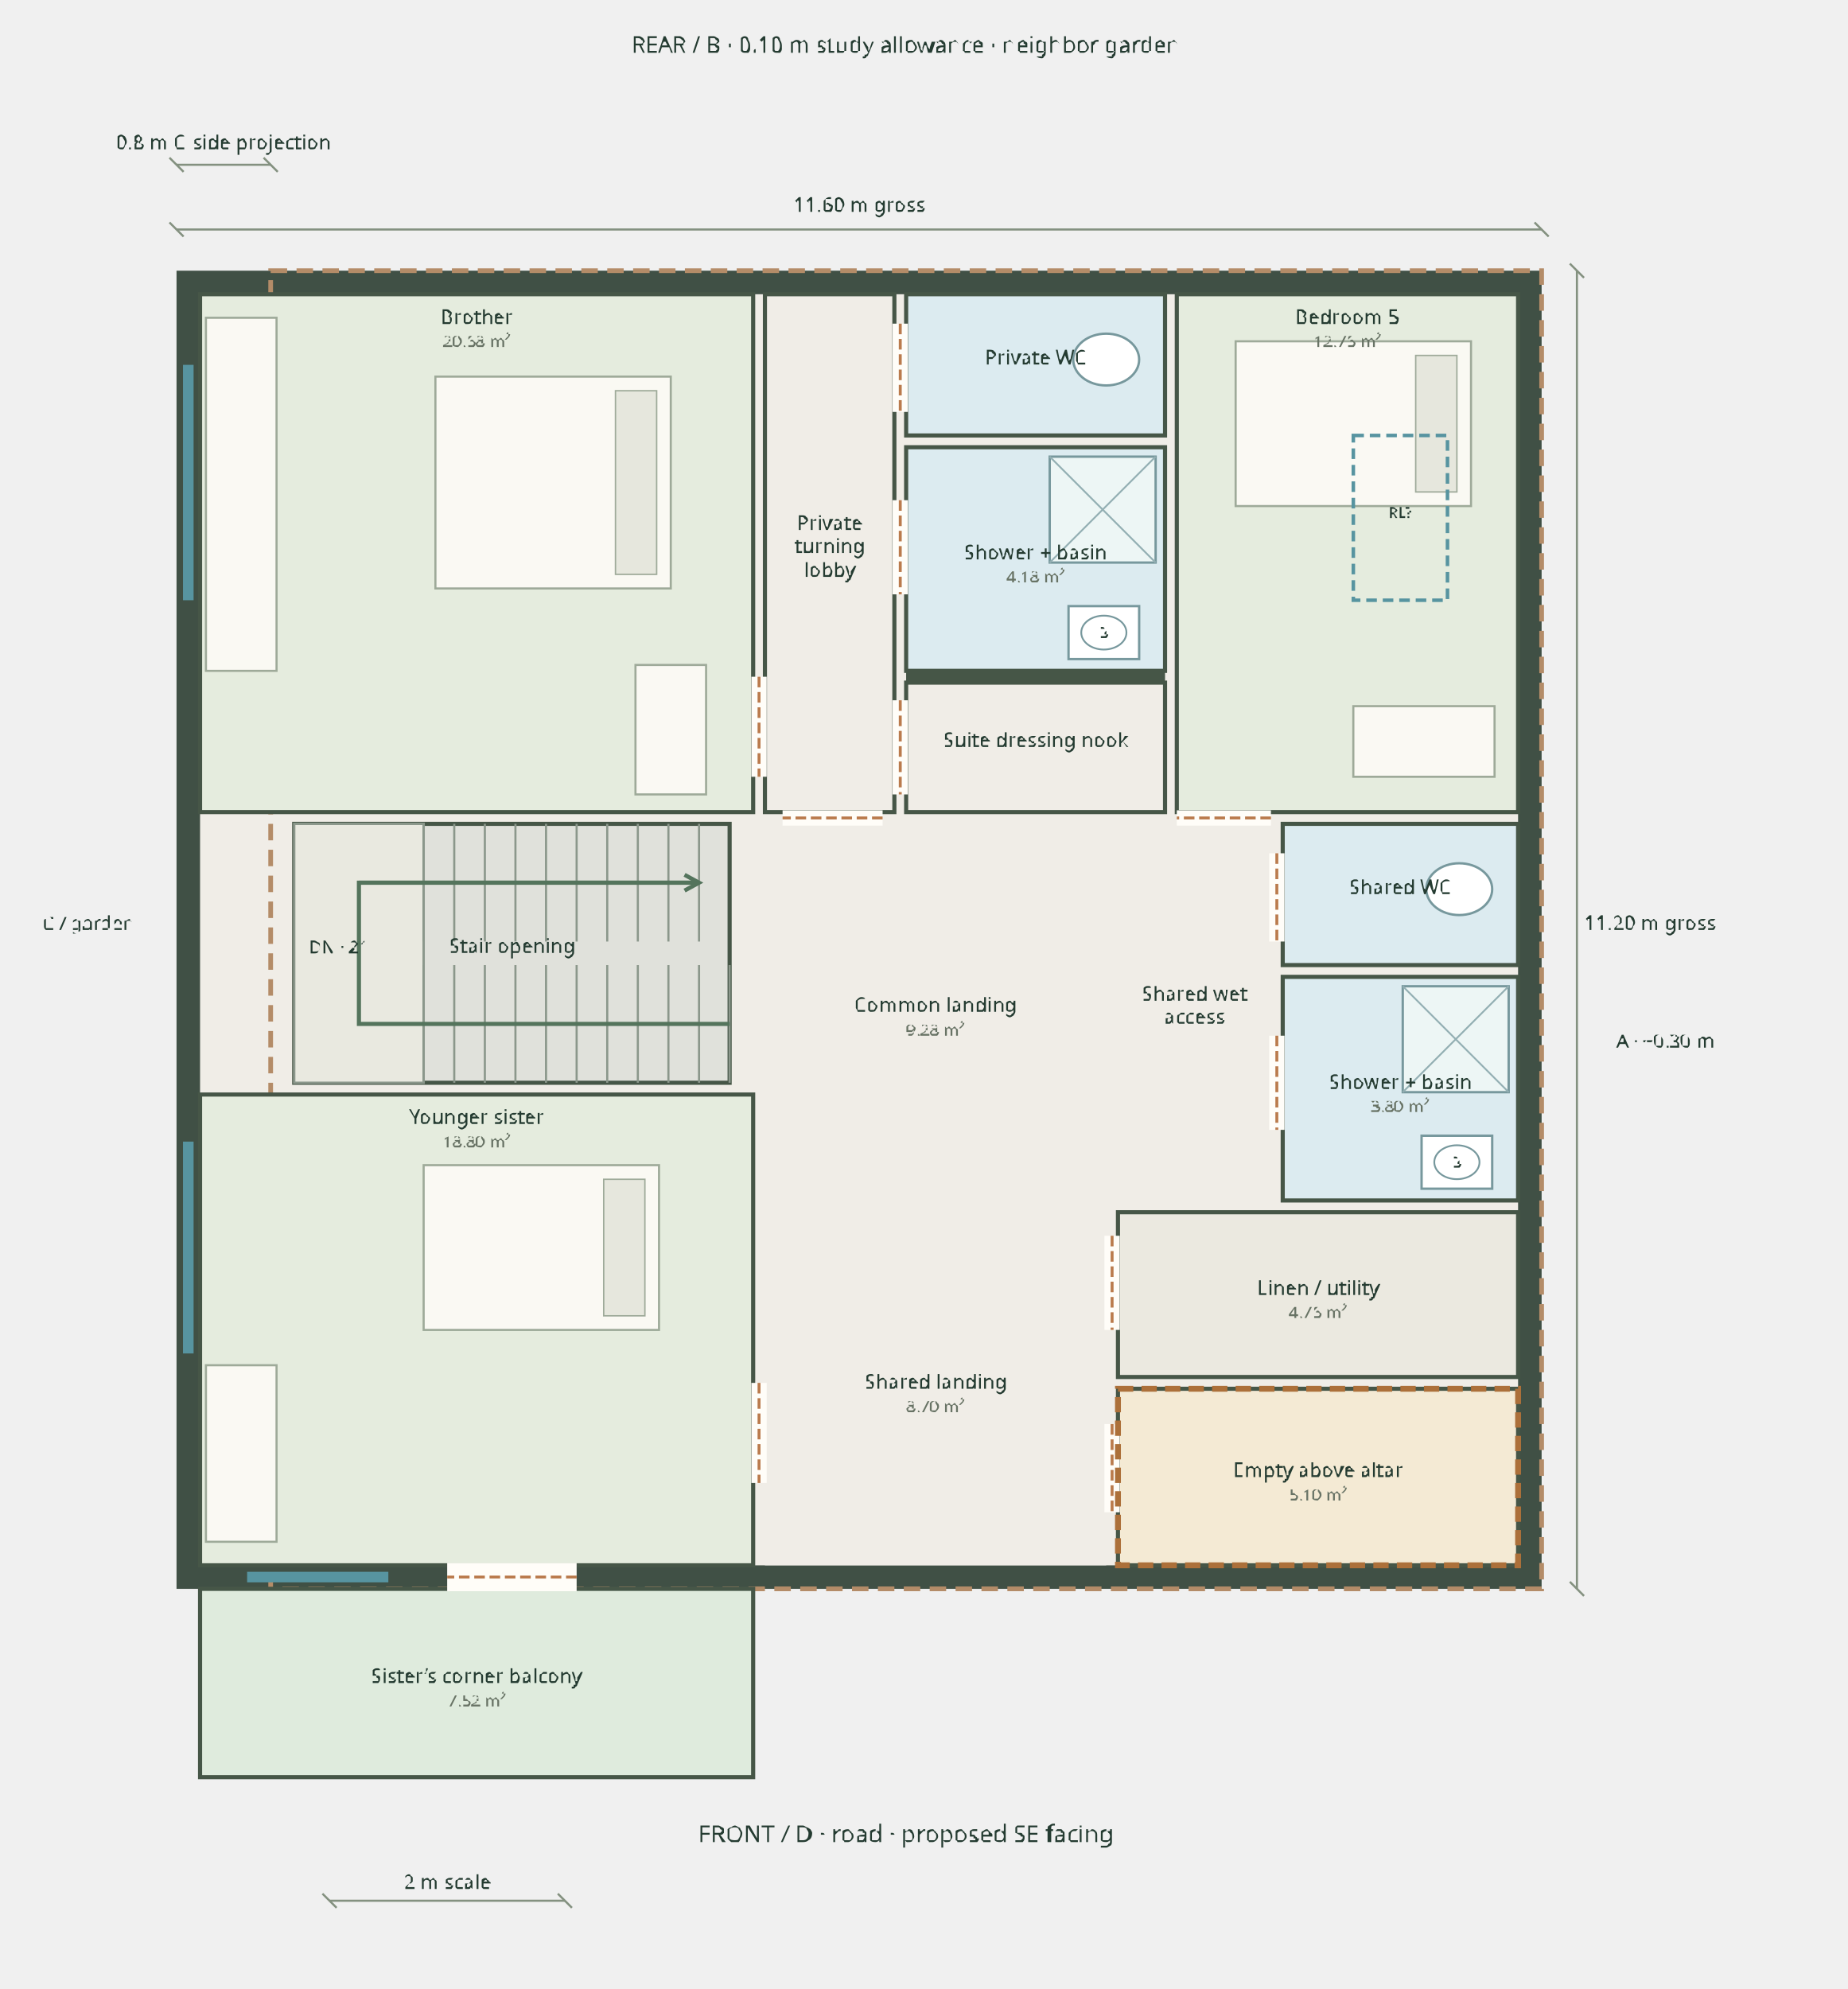
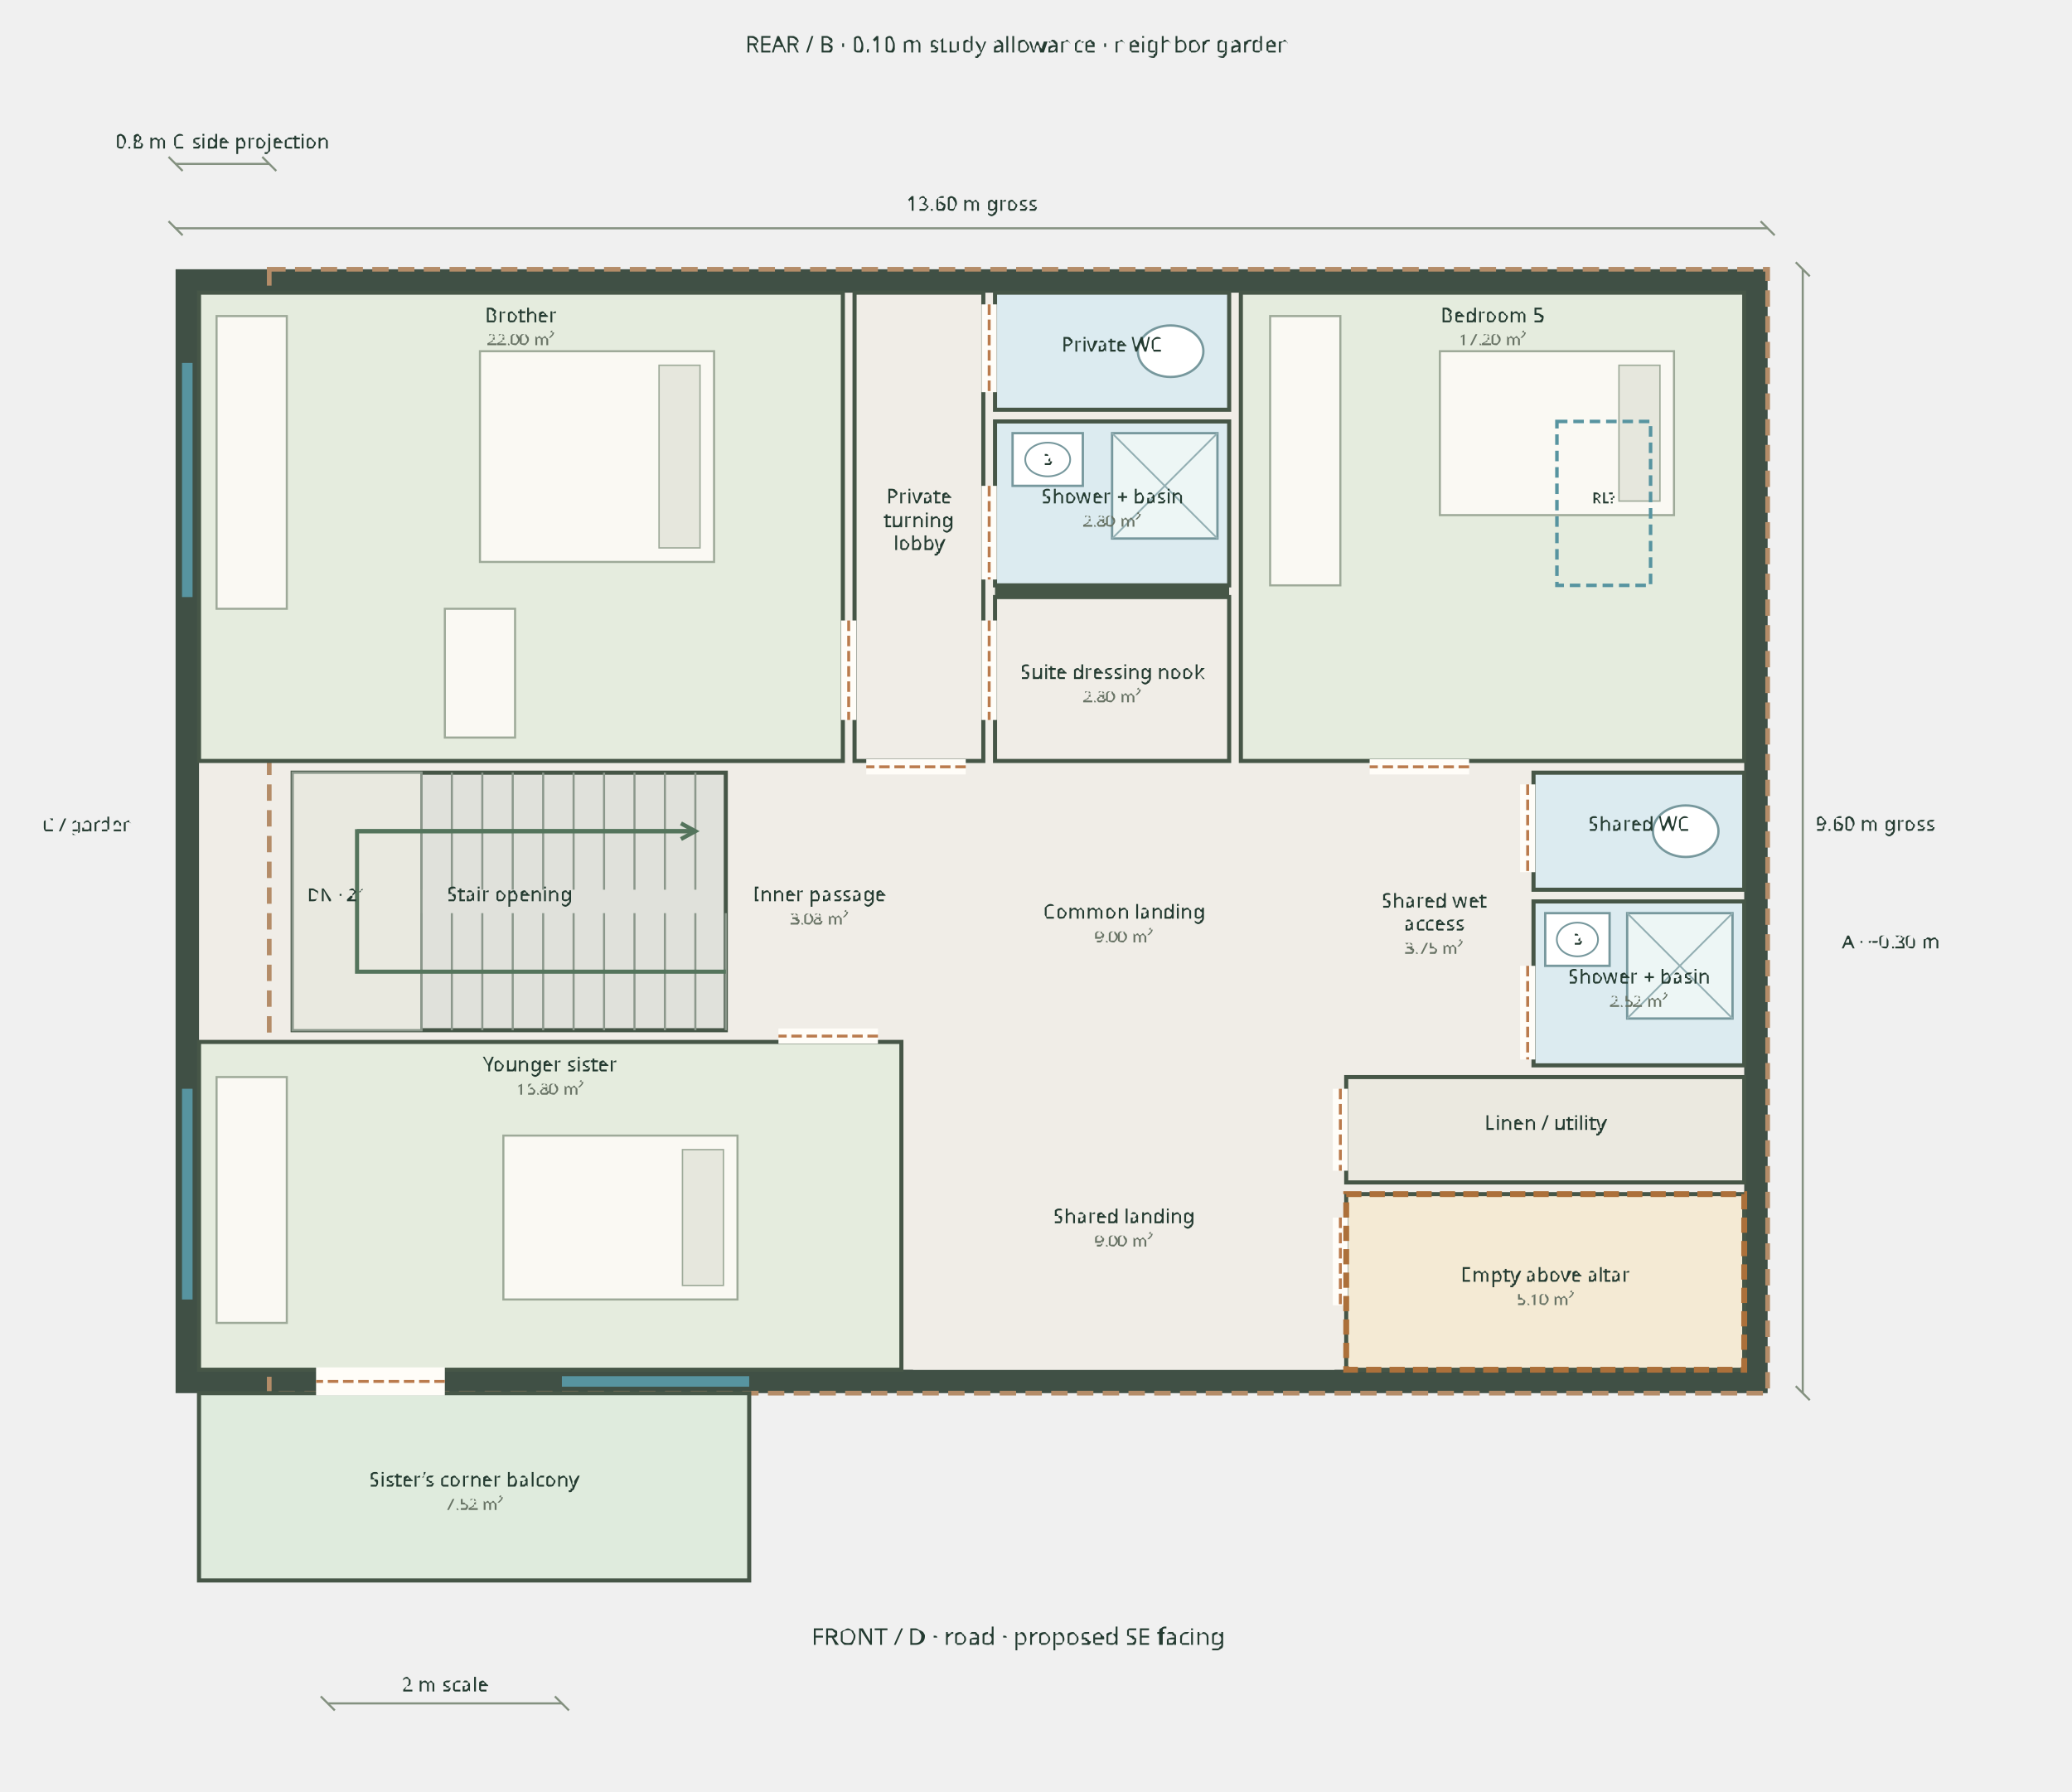
- <svg xmlns="http://www.w3.org/2000/svg" viewBox="-2.3 -2.3 15.7 16.9" class="drawing" role="img" aria-label="F2 · rotated 90 degrees clockwise" data-revision="C03a" data-option="02" data-display-rotation="90">
-   <rect x="-0.8" y="0" width="11.6" height="11.2" fill="#405045" stroke="none" stroke-width="0.025" />
-   <rect x="-0.6" y="0.2" width="11.2" height="10.8" fill="#f0ede7" stroke="none" stroke-width="0.025" />
-   <rect x="0" y="0" width="10.8" height="11.2" fill="none" stroke="#b48c68" stroke-width="0.04" stroke-dasharray=".14 .08" />
-   <g class="room" tabindex="0" role="button" data-room-id="BR-04" aria-label="Younger sister 18.80 square metres">
-     <rect x="-0.6" y="7" width="4.7" height="4" fill="#e5ecde" stroke="#465647" stroke-width="0.035" />
-   </g>
-   <g class="room" tabindex="0" role="button" data-room-id="WC-04" aria-label="Shared WC 2.40 square metres">
-     <rect x="8.6" y="4.7" width="2" height="1.2" fill="#dcebf0" stroke="#465647" stroke-width="0.035" />
-   </g>
-   <g class="room" tabindex="0" role="button" data-room-id="SH-04" aria-label="Shower + basin 3.80 square metres">
-     <rect x="8.6" y="6" width="2" height="1.9" fill="#dcebf0" stroke="#465647" stroke-width="0.035" />
-   </g>
-   <g class="room" tabindex="0" role="button" data-room-id="HALL-02" aria-label="Shared wet access 4.16 square metres">
-     <rect x="7.2" y="4.7" width="1.3" height="3.2" fill="#f0ede7" stroke="none" stroke-width="0.035" />
-   </g>
-   <g class="room" tabindex="0" role="button" data-room-id="UTIL-02" aria-label="Linen / utility 4.76 square metres">
-     <rect x="7.2" y="8" width="3.4" height="1.4" fill="#ebe9e0" stroke="#465647" stroke-width="0.035" />
-   </g>
-   <g class="room" tabindex="0" role="button" data-room-id="EMPTY-ALT" aria-label="Empty above altar 5.10 square metres">
-     <rect x="7.2" y="9.5" width="3.4" height="1.5" fill="#f4ead4" stroke="#465647" stroke-width="0.035" />
-   </g>
-   <g class="room" tabindex="0" role="button" data-room-id="WC-03" aria-label="Private WC 2.64 square metres">
-     <rect x="5.4" y="0.2" width="2.2" height="1.2" fill="#dcebf0" stroke="#465647" stroke-width="0.035" />
-   </g>
-   <g class="room" tabindex="0" role="button" data-room-id="SH-03" aria-label="Shower + basin 4.18 square metres">
-     <rect x="5.4" y="1.5" width="2.2" height="1.9" fill="#dcebf0" stroke="#465647" stroke-width="0.035" />
-   </g>
-   <g class="room" tabindex="0" role="button" data-room-id="EN-ACCESS-03" aria-label="Suite dressing nook 2.42 square metres">
-     <rect x="5.4" y="3.5" width="2.2" height="1.1" fill="#f0ede7" stroke="#465647" stroke-width="0.035" />
-   </g>
-   <g class="room" tabindex="0" role="button" data-room-id="EN-03" aria-label="Private turning lobby 4.84 square metres">
-     <rect x="4.2" y="0.2" width="1.1" height="4.4" fill="#f0ede7" stroke="#465647" stroke-width="0.035" />
-   </g>
-   <g class="room" tabindex="0" role="button" data-room-id="HALL-03" aria-label="Common landing 9.28 square metres">
-     <rect x="4.2" y="4.7" width="2.9" height="3.2" fill="#f0ede7" stroke="none" stroke-width="0.035" />
-   </g>
-   <g class="room" tabindex="0" role="button" data-room-id="HALL-04" aria-label="Shared landing 8.70 square metres">
-     <rect x="4.2" y="8" width="2.9" height="3" fill="#f0ede7" stroke="none" stroke-width="0.035" />
-   </g>
-   <g class="room" tabindex="0" role="button" data-room-id="BR-03" aria-label="Brother 20.68 square metres">
-     <rect x="-0.6" y="0.2" width="4.7" height="4.4" fill="#e5ecde" stroke="#465647" stroke-width="0.035" />
-   </g>
-   <g class="room" tabindex="0" role="button" data-room-id="STAIR-02" aria-label="Stair opening 8.14 square metres">
-     <rect x="0.2" y="4.7" width="3.7" height="2.2" fill="#e0e1db" stroke="#465647" stroke-width="0.035" />
-   </g>
-   <g class="room" tabindex="0" role="button" data-room-id="BR-05" aria-label="Bedroom 5 12.76 square metres">
-     <rect x="7.7" y="0.2" width="2.9" height="4.4" fill="#e5ecde" stroke="#465647" stroke-width="0.035" />
-   </g>
-   <g class="room" tabindex="0" role="button" data-room-id="BAL-01" aria-label="Sister’s corner balcony 7.52 square metres">
-     <rect x="-0.6" y="11.2" width="4.7" height="1.6" fill="#dfebdd" stroke="#465647" stroke-width="0.035" />
-   </g>
-   <g data-furniture-name="Double bed">
-     <rect x="1.4" y="0.9" width="2" height="1.8" fill="#faf9f3" stroke="#9eaa99" stroke-width="0.018" />
-     <rect x="2.93" y="1.02" width="0.35" height="1.56" fill="#e6e7dd" stroke="#9eaa99" stroke-width="0.012" />
-   </g>
-   <g data-furniture-name="Wardrobe">
-     <rect x="-0.55" y="0.4" width="0.6" height="3" fill="#faf9f3" stroke="#9eaa99" stroke-width="0.018" />
-   </g>
-   <g data-furniture-name="Desk">
-     <rect x="3.1" y="3.35" width="0.6" height="1.1" fill="#faf9f3" stroke="#9eaa99" stroke-width="0.018" />
-   </g>
-   <g data-furniture-name="Bed">
-     <rect x="8.2" y="0.6" width="2" height="1.4" fill="#faf9f3" stroke="#9eaa99" stroke-width="0.018" />
-     <rect x="9.73" y="0.72" width="0.35" height="1.16" fill="#e6e7dd" stroke="#9eaa99" stroke-width="0.012" />
-   </g>
-   <g data-furniture-name="Wardrobe">
-     <rect x="9.2" y="3.7" width="1.2" height="0.6" fill="#faf9f3" stroke="#9eaa99" stroke-width="0.018" />
-   </g>
-   <g data-furniture-name="Bed">
-     <rect x="1.3" y="7.6" width="2" height="1.4" fill="#faf9f3" stroke="#9eaa99" stroke-width="0.018" />
-     <rect x="2.83" y="7.72" width="0.35" height="1.16" fill="#e6e7dd" stroke="#9eaa99" stroke-width="0.012" />
-   </g>
-   <g data-furniture-name="Wardrobe">
-     <rect x="-0.55" y="9.3" width="0.6" height="1.5" fill="#faf9f3" stroke="#9eaa99" stroke-width="0.018" />
-   </g>
-   <ellipse cx="7.1" cy="0.755" rx="0.28" ry="0.22" fill="white" stroke="#77989d" stroke-width="0.02" />
-   <ellipse cx="10.1" cy="5.255" rx="0.28" ry="0.22" fill="white" stroke="#77989d" stroke-width="0.02" />
-   <rect x="6.62" y="1.58" width="0.9" height="0.9" fill="#edf6f5" stroke="#77989d" stroke-width="0.02" />
-   <line x1="6.62" y1="1.58" x2="7.52" y2="2.48" stroke="#93afb3" stroke-width="0.015" />
-   <line x1="7.52" y1="1.58" x2="6.62" y2="2.48" stroke="#93afb3" stroke-width="0.015" />
-   <rect x="6.78" y="2.85" width="0.6" height="0.45" fill="#ffffff" stroke="#77989d" stroke-width="0.02" />
-   <ellipse cx="7.08" cy="3.075" rx="0.192" ry="0.144" fill="none" stroke="#77989d" stroke-width="0.015" />
-   <text x="7.08" y="3.12" font-size="0.12" text-anchor="middle" fill="#243b31" font-family="system-ui,sans-serif">B</text>
-   <rect x="9.62" y="6.08" width="0.9" height="0.9" fill="#edf6f5" stroke="#77989d" stroke-width="0.02" />
-   <line x1="9.62" y1="6.08" x2="10.52" y2="6.98" stroke="#93afb3" stroke-width="0.015" />
-   <line x1="10.52" y1="6.08" x2="9.62" y2="6.98" stroke="#93afb3" stroke-width="0.015" />
-   <rect x="9.78" y="7.35" width="0.6" height="0.45" fill="#ffffff" stroke="#77989d" stroke-width="0.02" />
-   <ellipse cx="10.08" cy="7.575" rx="0.192" ry="0.144" fill="none" stroke="#77989d" stroke-width="0.015" />
-   <text x="10.08" y="7.62" font-size="0.12" text-anchor="middle" fill="#243b31" font-family="system-ui,sans-serif">B</text>
-   <rect x="0.2" y="4.7" width="1.1" height="2.2" fill="#e9e9e0" stroke="#8b978b" stroke-width="0.02" />
-   <line x1="3.64" y1="4.7" x2="3.64" y2="5.7" stroke="#8b978b" stroke-width="0.018" />
-   <line x1="3.38" y1="4.7" x2="3.38" y2="5.7" stroke="#8b978b" stroke-width="0.018" />
-   <line x1="3.12" y1="4.7" x2="3.12" y2="5.7" stroke="#8b978b" stroke-width="0.018" />
-   <line x1="2.86" y1="4.7" x2="2.86" y2="5.7" stroke="#8b978b" stroke-width="0.018" />
-   <line x1="2.6" y1="4.7" x2="2.6" y2="5.7" stroke="#8b978b" stroke-width="0.018" />
-   <line x1="2.34" y1="4.7" x2="2.34" y2="5.7" stroke="#8b978b" stroke-width="0.018" />
-   <line x1="2.08" y1="4.7" x2="2.08" y2="5.7" stroke="#8b978b" stroke-width="0.018" />
-   <line x1="1.82" y1="4.7" x2="1.82" y2="5.7" stroke="#8b978b" stroke-width="0.018" />
-   <line x1="1.56" y1="4.7" x2="1.56" y2="5.7" stroke="#8b978b" stroke-width="0.018" />
-   <line x1="1.3" y1="4.7" x2="1.3" y2="5.7" stroke="#8b978b" stroke-width="0.018" />
-   <line x1="3.9" y1="5.9" x2="3.9" y2="6.9" stroke="#8b978b" stroke-width="0.018" />
-   <line x1="3.64" y1="5.9" x2="3.64" y2="6.9" stroke="#8b978b" stroke-width="0.018" />
-   <line x1="3.38" y1="5.9" x2="3.38" y2="6.9" stroke="#8b978b" stroke-width="0.018" />
-   <line x1="3.12" y1="5.9" x2="3.12" y2="6.9" stroke="#8b978b" stroke-width="0.018" />
-   <line x1="2.86" y1="5.9" x2="2.86" y2="6.9" stroke="#8b978b" stroke-width="0.018" />
-   <line x1="2.6" y1="5.9" x2="2.6" y2="6.9" stroke="#8b978b" stroke-width="0.018" />
-   <line x1="2.34" y1="5.9" x2="2.34" y2="6.9" stroke="#8b978b" stroke-width="0.018" />
-   <line x1="2.08" y1="5.9" x2="2.08" y2="6.9" stroke="#8b978b" stroke-width="0.018" />
-   <line x1="1.82" y1="5.9" x2="1.82" y2="6.9" stroke="#8b978b" stroke-width="0.018" />
-   <line x1="1.56" y1="5.9" x2="1.56" y2="6.9" stroke="#8b978b" stroke-width="0.018" />
-   <line x1="1.3" y1="5.9" x2="1.3" y2="6.9" stroke="#8b978b" stroke-width="0.018" />
-   <polyline points="3.64,5.2 0.75,5.2 0.75,6.4 3.9,6.4" fill="none" stroke="#54745c" stroke-width="0.035" />
-   <line x1="0.75" y1="5.2" x2="3.64" y2="5.2" stroke="#54745c" stroke-width="0.035" />
-   <polyline points="3.517,5.267 3.64,5.2 3.517,5.133" fill="none" stroke="#54745c" stroke-width="0.035" />
-   <text x="0.58" y="5.8" font-size="0.15" text-anchor="middle" fill="#243b31" font-family="system-ui,sans-serif">DN · 21</text>
-   <rect x="9.2" y="1.4" width="0.8" height="1.4" fill="none" stroke="#5794a0" stroke-width="0.03" stroke-dasharray=".09 .05" />
-   <text x="9.6" y="2.1" font-size="0.13" text-anchor="middle" fill="#243b31" font-family="system-ui,sans-serif">RL?</text>
-   <line x1="8.55" y1="4.95" x2="8.55" y2="5.7" stroke="#fffdf8" stroke-width="0.13" data-door-id="WC-04" data-opening-width="0.75" />
-   <line x1="8.55" y1="4.95" x2="8.55" y2="5.7" stroke="#ba7b4d" stroke-width="0.025" stroke-dasharray=".09 .04" />
-   <line x1="8.55" y1="6.5" x2="8.55" y2="7.3" stroke="#fffdf8" stroke-width="0.13" data-door-id="SH-04" data-opening-width="0.8" />
-   <line x1="8.55" y1="6.5" x2="8.55" y2="7.3" stroke="#ba7b4d" stroke-width="0.025" stroke-dasharray=".09 .04" />
-   <line x1="8.5" y1="4.65" x2="7.7" y2="4.65" stroke="#fffdf8" stroke-width="0.13" data-door-id="BR-05" data-opening-width="0.8" />
-   <line x1="8.5" y1="4.65" x2="7.7" y2="4.65" stroke="#ba7b4d" stroke-width="0.025" stroke-dasharray=".09 .04" />
-   <line x1="7.15" y1="8.2" x2="7.15" y2="9" stroke="#fffdf8" stroke-width="0.13" data-door-id="UTIL-02" data-opening-width="0.8" />
-   <line x1="7.15" y1="8.2" x2="7.15" y2="9" stroke="#ba7b4d" stroke-width="0.025" stroke-dasharray=".09 .04" />
-   <line x1="5.35" y1="0.45" x2="5.35" y2="1.2" stroke="#fffdf8" stroke-width="0.13" data-door-id="WC-03" data-opening-width="0.75" />
-   <line x1="5.35" y1="0.45" x2="5.35" y2="1.2" stroke="#ba7b4d" stroke-width="0.025" stroke-dasharray=".09 .04" />
-   <line x1="5.35" y1="1.95" x2="5.35" y2="2.75" stroke="#fffdf8" stroke-width="0.13" data-door-id="SH-03" data-opening-width="0.8" />
-   <line x1="5.35" y1="1.95" x2="5.35" y2="2.75" stroke="#ba7b4d" stroke-width="0.025" stroke-dasharray=".09 .04" />
-   <line x1="5.2" y1="4.65" x2="4.35" y2="4.65" stroke="#fffdf8" stroke-width="0.13" data-door-id="EN-03" data-opening-width="0.85" />
-   <line x1="5.2" y1="4.65" x2="4.35" y2="4.65" stroke="#ba7b4d" stroke-width="0.025" stroke-dasharray=".09 .04" />
-   <line x1="4.15" y1="3.45" x2="4.15" y2="4.3" stroke="#fffdf8" stroke-width="0.13" data-door-id="BR-03" data-opening-width="0.85" />
-   <line x1="4.15" y1="3.45" x2="4.15" y2="4.3" stroke="#ba7b4d" stroke-width="0.025" stroke-dasharray=".09 .04" />
-   <line x1="4.15" y1="9.45" x2="4.15" y2="10.3" stroke="#fffdf8" stroke-width="0.13" data-door-id="BR-04" data-opening-width="0.85" />
-   <line x1="4.15" y1="9.45" x2="4.15" y2="10.3" stroke="#ba7b4d" stroke-width="0.025" stroke-dasharray=".09 .04" />
-   <line x1="7.15" y1="9.8" x2="7.15" y2="10.55" stroke="#fffdf8" stroke-width="0.13" data-door-id="EMPTY-ALT" data-opening-width="0.75" />
-   <line x1="7.15" y1="9.8" x2="7.15" y2="10.55" stroke="#ba7b4d" stroke-width="0.025" stroke-dasharray=".09 .04" />
-   <line x1="5.35" y1="3.65" x2="5.35" y2="4.45" stroke="#fffdf8" stroke-width="0.13" data-door-id="EN-ACCESS-03" data-opening-width="0.8" />
-   <line x1="5.35" y1="3.65" x2="5.35" y2="4.45" stroke="#ba7b4d" stroke-width="0.025" stroke-dasharray=".09 .04" />
-   <line x1="2.6" y1="11.1" x2="1.5" y2="11.1" stroke="#fffdf8" stroke-width="0.24" data-door-id="BAL-01" data-opening-width="1.1" />
-   <line x1="2.6" y1="11.1" x2="1.5" y2="11.1" stroke="#ba7b4d" stroke-width="0.025" stroke-dasharray=".09 .04" />
+ <svg xmlns="http://www.w3.org/2000/svg" viewBox="-2.3 -2.3 17.7 15.3" class="drawing" role="img" aria-label="F2 · rotated 90 degrees clockwise" data-revision="C05" data-option="02" data-display-rotation="90">
+   <rect x="-0.8" y="0" width="13.6" height="9.6" fill="#405045" stroke="none" stroke-width="0.025" />
+   <rect x="-0.6" y="0.2" width="13.2" height="9.2" fill="#f0ede7" stroke="none" stroke-width="0.025" />
+   <rect x="0" y="0" width="12.8" height="9.6" fill="none" stroke="#b48c68" stroke-width="0.04" stroke-dasharray=".14 .08" />
+   <g class="room" tabindex="0" role="button" aria-pressed="false" data-room-id="BR-04" aria-label="Younger sister 16.80 square metres">
+     <rect x="-0.6" y="6.6" width="6" height="2.8" fill="#e5ecde" stroke="#465647" stroke-width="0.035" />
+   </g>
+   <g class="room" tabindex="0" role="button" aria-pressed="false" data-room-id="WC-04" aria-label="Shared WC 1.80 square metres">
+     <rect x="10.8" y="4.3" width="1.8" height="1" fill="#dcebf0" stroke="#465647" stroke-width="0.035" />
+   </g>
+   <g class="room" tabindex="0" role="button" aria-pressed="false" data-room-id="SH-04" aria-label="Shower + basin 2.52 square metres">
+     <rect x="10.8" y="5.4" width="1.8" height="1.4" fill="#dcebf0" stroke="#465647" stroke-width="0.035" />
+   </g>
+   <g class="room" tabindex="0" role="button" aria-pressed="false" data-room-id="HALL-02" aria-label="Shared wet access 3.75 square metres">
+     <rect x="9.2" y="4.3" width="1.5" height="2.5" fill="#f0ede7" stroke="none" stroke-width="0.035" />
+   </g>
+   <g class="room" tabindex="0" role="button" aria-pressed="false" data-room-id="UTIL-02" aria-label="Linen / utility 3.06 square metres">
+     <rect x="9.2" y="6.9" width="3.4" height="0.9" fill="#ebe9e0" stroke="#465647" stroke-width="0.035" />
+   </g>
+   <g class="room" tabindex="0" role="button" aria-pressed="false" data-room-id="EMPTY-ALT" aria-label="Empty above altar 5.10 square metres">
+     <rect x="9.2" y="7.9" width="3.4" height="1.5" fill="#f4ead4" stroke="#465647" stroke-width="0.035" />
+   </g>
+   <g class="room" tabindex="0" role="button" aria-pressed="false" data-room-id="WC-03" aria-label="Private WC 2.00 square metres">
+     <rect x="6.2" y="0.2" width="2" height="1" fill="#dcebf0" stroke="#465647" stroke-width="0.035" />
+   </g>
+   <g class="room" tabindex="0" role="button" aria-pressed="false" data-room-id="SH-03" aria-label="Shower + basin 2.80 square metres">
+     <rect x="6.2" y="1.3" width="2" height="1.4" fill="#dcebf0" stroke="#465647" stroke-width="0.035" />
+   </g>
+   <g class="room" tabindex="0" role="button" aria-pressed="false" data-room-id="EN-ACCESS-03" aria-label="Suite dressing nook 2.80 square metres">
+     <rect x="6.2" y="2.8" width="2" height="1.4" fill="#f0ede7" stroke="#465647" stroke-width="0.035" />
+   </g>
+   <g class="room" tabindex="0" role="button" aria-pressed="false" data-room-id="EN-03" aria-label="Private turning lobby 4.40 square metres">
+     <rect x="5" y="0.2" width="1.1" height="4" fill="#f0ede7" stroke="#465647" stroke-width="0.035" />
+   </g>
+   <g class="room" tabindex="0" role="button" aria-pressed="false" data-room-id="HALL-03" aria-label="Common landing 9.00 square metres">
+     <rect x="5.5" y="4.3" width="3.6" height="2.5" fill="#f0ede7" stroke="none" stroke-width="0.035" />
+   </g>
+   <g class="room" tabindex="0" role="button" aria-pressed="false" data-room-id="HALL-04" aria-label="Shared landing 9.00 square metres">
+     <rect x="5.5" y="6.9" width="3.6" height="2.5" fill="#f0ede7" stroke="none" stroke-width="0.035" />
+   </g>
+   <g class="room" tabindex="0" role="button" aria-pressed="false" data-room-id="BR-03" aria-label="Brother 22.00 square metres">
+     <rect x="-0.6" y="0.2" width="5.5" height="4" fill="#e5ecde" stroke="#465647" stroke-width="0.035" />
+   </g>
+   <g class="room" tabindex="0" role="button" aria-pressed="false" data-room-id="STAIR-02" aria-label="Stair opening 8.14 square metres">
+     <rect x="0.2" y="4.3" width="3.7" height="2.2" fill="#e0e1db" stroke="#465647" stroke-width="0.035" />
+   </g>
+   <g class="room" tabindex="0" role="button" aria-pressed="false" data-room-id="BR-05" aria-label="Bedroom 5 17.20 square metres">
+     <rect x="8.3" y="0.2" width="4.3" height="4" fill="#e5ecde" stroke="#465647" stroke-width="0.035" />
+   </g>
+   <g class="room" tabindex="0" role="button" aria-pressed="false" data-room-id="BAL-01" aria-label="Sister’s corner balcony 7.52 square metres">
+     <rect x="-0.6" y="9.6" width="4.7" height="1.6" fill="#dfebdd" stroke="#465647" stroke-width="0.035" />
+   </g>
+   <g class="room" tabindex="0" role="button" aria-pressed="false" data-room-id="HALL-05" aria-label="Inner passage 3.08 square metres">
+     <rect x="4" y="4.3" width="1.4" height="2.2" fill="#f0ede7" stroke="none" stroke-width="0.035" />
+   </g>
+   <g pointer-events="none">
+     <g data-furniture-name="Double bed">
+       <rect x="1.8" y="0.7" width="2" height="1.8" fill="#faf9f3" stroke="#9eaa99" stroke-width="0.018" />
+       <rect x="3.33" y="0.82" width="0.35" height="1.56" fill="#e6e7dd" stroke="#9eaa99" stroke-width="0.012" />
+     </g>
+     <g data-furniture-name="Wardrobe">
+       <rect x="-0.45" y="0.4" width="0.6" height="2.5" fill="#faf9f3" stroke="#9eaa99" stroke-width="0.018" />
+     </g>
+     <g data-furniture-name="Desk">
+       <rect x="1.5" y="2.9" width="0.6" height="1.1" fill="#faf9f3" stroke="#9eaa99" stroke-width="0.018" />
+     </g>
+     <g data-furniture-name="Bed">
+       <rect x="10" y="0.7" width="2" height="1.4" fill="#faf9f3" stroke="#9eaa99" stroke-width="0.018" />
+       <rect x="11.53" y="0.82" width="0.35" height="1.16" fill="#e6e7dd" stroke="#9eaa99" stroke-width="0.012" />
+     </g>
+     <g data-furniture-name="Wardrobe">
+       <rect x="8.55" y="0.4" width="0.6" height="2.3" fill="#faf9f3" stroke="#9eaa99" stroke-width="0.018" />
+     </g>
+     <g data-furniture-name="Bed">
+       <rect x="2" y="7.4" width="2" height="1.4" fill="#faf9f3" stroke="#9eaa99" stroke-width="0.018" />
+       <rect x="3.53" y="7.52" width="0.35" height="1.16" fill="#e6e7dd" stroke="#9eaa99" stroke-width="0.012" />
+     </g>
+     <g data-furniture-name="Wardrobe">
+       <rect x="-0.45" y="6.9" width="0.6" height="2.1" fill="#faf9f3" stroke="#9eaa99" stroke-width="0.018" />
+     </g>
+     <ellipse cx="7.7" cy="0.7" rx="0.28" ry="0.22" fill="white" stroke="#77989d" stroke-width="0.02" />
+     <rect x="7.2" y="1.4" width="0.9" height="0.9" fill="#edf6f5" stroke="#77989d" stroke-width="0.02" />
+     <line x1="7.2" y1="1.4" x2="8.1" y2="2.3" stroke="#93afb3" stroke-width="0.015" />
+     <line x1="8.1" y1="1.4" x2="7.2" y2="2.3" stroke="#93afb3" stroke-width="0.015" />
+     <rect x="6.35" y="1.4" width="0.6" height="0.45" fill="#ffffff" stroke="#77989d" stroke-width="0.02" />
+     <ellipse cx="6.65" cy="1.625" rx="0.192" ry="0.144" fill="none" stroke="#77989d" stroke-width="0.015" />
+     <text x="6.65" y="1.67" font-size="0.12" text-anchor="middle" fill="#243b31" font-family="system-ui,sans-serif">B</text>
+     <ellipse cx="12.1" cy="4.8" rx="0.28" ry="0.22" fill="white" stroke="#77989d" stroke-width="0.02" />
+     <rect x="11.6" y="5.5" width="0.9" height="0.9" fill="#edf6f5" stroke="#77989d" stroke-width="0.02" />
+     <line x1="11.6" y1="5.5" x2="12.5" y2="6.4" stroke="#93afb3" stroke-width="0.015" />
+     <line x1="12.5" y1="5.5" x2="11.6" y2="6.4" stroke="#93afb3" stroke-width="0.015" />
+     <rect x="10.9" y="5.5" width="0.55" height="0.45" fill="#ffffff" stroke="#77989d" stroke-width="0.02" />
+     <ellipse cx="11.175" cy="5.725" rx="0.176" ry="0.144" fill="none" stroke="#77989d" stroke-width="0.015" />
+     <text x="11.175" y="5.77" font-size="0.12" text-anchor="middle" fill="#243b31" font-family="system-ui,sans-serif">B</text>
+     <rect x="0.2" y="4.3" width="1.1" height="2.2" fill="#e9e9e0" stroke="#8b978b" stroke-width="0.02" />
+     <line x1="3.64" y1="4.3" x2="3.64" y2="5.3" stroke="#8b978b" stroke-width="0.018" />
+     <line x1="3.38" y1="4.3" x2="3.38" y2="5.3" stroke="#8b978b" stroke-width="0.018" />
+     <line x1="3.12" y1="4.3" x2="3.12" y2="5.3" stroke="#8b978b" stroke-width="0.018" />
+     <line x1="2.86" y1="4.3" x2="2.86" y2="5.3" stroke="#8b978b" stroke-width="0.018" />
+     <line x1="2.6" y1="4.3" x2="2.6" y2="5.3" stroke="#8b978b" stroke-width="0.018" />
+     <line x1="2.34" y1="4.3" x2="2.34" y2="5.3" stroke="#8b978b" stroke-width="0.018" />
+     <line x1="2.08" y1="4.3" x2="2.08" y2="5.3" stroke="#8b978b" stroke-width="0.018" />
+     <line x1="1.82" y1="4.3" x2="1.82" y2="5.3" stroke="#8b978b" stroke-width="0.018" />
+     <line x1="1.56" y1="4.3" x2="1.56" y2="5.3" stroke="#8b978b" stroke-width="0.018" />
+     <line x1="1.3" y1="4.3" x2="1.3" y2="5.3" stroke="#8b978b" stroke-width="0.018" />
+     <line x1="3.9" y1="5.5" x2="3.9" y2="6.5" stroke="#8b978b" stroke-width="0.018" />
+     <line x1="3.64" y1="5.5" x2="3.64" y2="6.5" stroke="#8b978b" stroke-width="0.018" />
+     <line x1="3.38" y1="5.5" x2="3.38" y2="6.5" stroke="#8b978b" stroke-width="0.018" />
+     <line x1="3.12" y1="5.5" x2="3.12" y2="6.5" stroke="#8b978b" stroke-width="0.018" />
+     <line x1="2.86" y1="5.5" x2="2.86" y2="6.5" stroke="#8b978b" stroke-width="0.018" />
+     <line x1="2.6" y1="5.5" x2="2.6" y2="6.5" stroke="#8b978b" stroke-width="0.018" />
+     <line x1="2.34" y1="5.5" x2="2.34" y2="6.5" stroke="#8b978b" stroke-width="0.018" />
+     <line x1="2.08" y1="5.5" x2="2.08" y2="6.5" stroke="#8b978b" stroke-width="0.018" />
+     <line x1="1.82" y1="5.5" x2="1.82" y2="6.5" stroke="#8b978b" stroke-width="0.018" />
+     <line x1="1.56" y1="5.5" x2="1.56" y2="6.5" stroke="#8b978b" stroke-width="0.018" />
+     <line x1="1.3" y1="5.5" x2="1.3" y2="6.5" stroke="#8b978b" stroke-width="0.018" />
+     <polyline points="3.64,4.8 0.75,4.8 0.75,6 3.9,6" fill="none" stroke="#54745c" stroke-width="0.035" />
+     <line x1="0.75" y1="4.8" x2="3.64" y2="4.8" stroke="#54745c" stroke-width="0.035" />
+     <polyline points="3.517,4.867 3.64,4.8 3.517,4.733" fill="none" stroke="#54745c" stroke-width="0.035" />
+     <text x="0.58" y="5.4" font-size="0.15" text-anchor="middle" fill="#243b31" font-family="system-ui,sans-serif">DN · 21</text>
+   </g>
+   <rect x="11" y="1.3" width="0.8" height="1.4" fill="none" stroke="#5794a0" stroke-width="0.03" stroke-dasharray=".09 .05" />
+   <text x="11.4" y="2" font-size="0.13" text-anchor="middle" fill="#243b31" font-family="system-ui,sans-serif">RL?</text>
+   <line x1="10.75" y1="4.4" x2="10.75" y2="5.15" stroke="#fffdf8" stroke-width="0.13" data-door-id="WC-04" data-opening-width="0.75" />
+   <line x1="10.75" y1="4.4" x2="10.75" y2="5.15" stroke="#ba7b4d" stroke-width="0.025" stroke-dasharray=".09 .04" />
+   <line x1="10.75" y1="5.95" x2="10.75" y2="6.75" stroke="#fffdf8" stroke-width="0.13" data-door-id="SH-04" data-opening-width="0.8" />
+   <line x1="10.75" y1="5.95" x2="10.75" y2="6.75" stroke="#ba7b4d" stroke-width="0.025" stroke-dasharray=".09 .04" />
+   <line x1="9.15" y1="7" x2="9.15" y2="7.7" stroke="#fffdf8" stroke-width="0.13" data-door-id="UTIL-02" data-opening-width="0.7" />
+   <line x1="9.15" y1="7" x2="9.15" y2="7.7" stroke="#ba7b4d" stroke-width="0.025" stroke-dasharray=".09 .04" />
+   <line x1="6.15" y1="0.3" x2="6.15" y2="1.05" stroke="#fffdf8" stroke-width="0.13" data-door-id="WC-03" data-opening-width="0.75" />
+   <line x1="6.15" y1="0.3" x2="6.15" y2="1.05" stroke="#ba7b4d" stroke-width="0.025" stroke-dasharray=".09 .04" />
+   <line x1="6.15" y1="1.85" x2="6.15" y2="2.65" stroke="#fffdf8" stroke-width="0.13" data-door-id="SH-03" data-opening-width="0.8" />
+   <line x1="6.15" y1="1.85" x2="6.15" y2="2.65" stroke="#ba7b4d" stroke-width="0.025" stroke-dasharray=".09 .04" />
+   <line x1="5.95" y1="4.25" x2="5.1" y2="4.25" stroke="#fffdf8" stroke-width="0.13" data-door-id="EN-03" data-opening-width="0.85" />
+   <line x1="5.95" y1="4.25" x2="5.1" y2="4.25" stroke="#ba7b4d" stroke-width="0.025" stroke-dasharray=".09 .04" />
+   <line x1="6.15" y1="3" x2="6.15" y2="3.85" stroke="#fffdf8" stroke-width="0.13" data-door-id="EN-ACCESS-03" data-opening-width="0.85" />
+   <line x1="6.15" y1="3" x2="6.15" y2="3.85" stroke="#ba7b4d" stroke-width="0.025" stroke-dasharray=".09 .04" />
+   <line x1="4.95" y1="3" x2="4.95" y2="3.85" stroke="#fffdf8" stroke-width="0.13" data-door-id="BR-03" data-opening-width="0.85" />
+   <line x1="4.95" y1="3" x2="4.95" y2="3.85" stroke="#ba7b4d" stroke-width="0.025" stroke-dasharray=".09 .04" />
+   <line x1="5.2" y1="6.55" x2="4.35" y2="6.55" stroke="#fffdf8" stroke-width="0.13" data-door-id="BR-04" data-opening-width="0.85" />
+   <line x1="5.2" y1="6.55" x2="4.35" y2="6.55" stroke="#ba7b4d" stroke-width="0.025" stroke-dasharray=".09 .04" />
+   <line x1="10.25" y1="4.25" x2="9.4" y2="4.25" stroke="#fffdf8" stroke-width="0.13" data-door-id="BR-05" data-opening-width="0.85" />
+   <line x1="10.25" y1="4.25" x2="9.4" y2="4.25" stroke="#ba7b4d" stroke-width="0.025" stroke-dasharray=".09 .04" />
+   <line x1="9.15" y1="8.1" x2="9.15" y2="8.85" stroke="#fffdf8" stroke-width="0.13" data-door-id="EMPTY-ALT" data-opening-width="0.75" />
+   <line x1="9.15" y1="8.1" x2="9.15" y2="8.85" stroke="#ba7b4d" stroke-width="0.025" stroke-dasharray=".09 .04" />
+   <line x1="1.5" y1="9.5" x2="0.4" y2="9.5" stroke="#fffdf8" stroke-width="0.24" data-door-id="BAL-01" data-opening-width="1.1" />
+   <line x1="1.5" y1="9.5" x2="0.4" y2="9.5" stroke="#ba7b4d" stroke-width="0.025" stroke-dasharray=".09 .04" />
  <line x1="-0.7" y1="0.8" x2="-0.7" y2="2.8" stroke="#5794a0" stroke-width="0.09" />
-   <line x1="-0.7" y1="7.4" x2="-0.7" y2="9.2" stroke="#5794a0" stroke-width="0.09" />
-   <line x1="1" y1="11.1" x2="-0.2" y2="11.1" stroke="#5794a0" stroke-width="0.09" />
-   <rect x="5.4" y="3.4" width="2.2" height="0.1" fill="#465647" stroke="none" stroke-width="0.025" />
-   <rect x="7.2" y="9.5" width="3.4" height="1.5" fill="none" stroke="#ac703a" stroke-width="0.05" stroke-dasharray=".13 .07" />
-   <text x="1.75" y="7.25" font-size="0.17" text-anchor="middle" fill="#243b31" font-family="system-ui,sans-serif">Younger sister</text>
-   <text x="1.75" y="7.45" font-size="0.14" text-anchor="middle" fill="#687365" font-family="system-ui,sans-serif">18.80 m²</text>
-   <text x="9.6" y="5.3" font-size="0.17" text-anchor="middle" fill="#243b31" font-family="system-ui,sans-serif">Shared WC</text>
-   <text x="9.6" y="6.95" font-size="0.17" text-anchor="middle" fill="#243b31" font-family="system-ui,sans-serif">Shower + basin</text>
-   <text x="9.6" y="7.15" font-size="0.14" text-anchor="middle" fill="#687365" font-family="system-ui,sans-serif">3.80 m²</text>
-   <text x="7.85" y="6.2" font-size="0.17" text-anchor="middle" fill="#243b31" font-family="system-ui,sans-serif">Shared wet</text>
-   <text x="7.85" y="6.4" font-size="0.17" text-anchor="middle" fill="#243b31" font-family="system-ui,sans-serif">access</text>
-   <text x="8.9" y="8.7" font-size="0.17" text-anchor="middle" fill="#243b31" font-family="system-ui,sans-serif">Linen / utility</text>
-   <text x="8.9" y="8.9" font-size="0.14" text-anchor="middle" fill="#687365" font-family="system-ui,sans-serif">4.76 m²</text>
-   <text x="8.9" y="10.25" font-size="0.17" text-anchor="middle" fill="#243b31" font-family="system-ui,sans-serif">Empty above altar</text>
-   <text x="8.9" y="10.45" font-size="0.14" text-anchor="middle" fill="#687365" font-family="system-ui,sans-serif">5.10 m²</text>
-   <text x="6.5" y="0.8" font-size="0.17" text-anchor="middle" fill="#243b31" font-family="system-ui,sans-serif">Private WC</text>
-   <text x="6.5" y="2.45" font-size="0.17" text-anchor="middle" fill="#243b31" font-family="system-ui,sans-serif">Shower + basin</text>
-   <text x="6.5" y="2.65" font-size="0.14" text-anchor="middle" fill="#687365" font-family="system-ui,sans-serif">4.18 m²</text>
-   <text x="6.5" y="4.05" font-size="0.17" text-anchor="middle" fill="#243b31" font-family="system-ui,sans-serif">Suite dressing nook</text>
-   <text x="4.75" y="2.2" font-size="0.17" text-anchor="middle" fill="#243b31" font-family="system-ui,sans-serif">Private</text>
-   <text x="4.75" y="2.4" font-size="0.17" text-anchor="middle" fill="#243b31" font-family="system-ui,sans-serif">turning</text>
-   <text x="4.75" y="2.6" font-size="0.17" text-anchor="middle" fill="#243b31" font-family="system-ui,sans-serif">lobby</text>
-   <text x="5.65" y="6.3" font-size="0.17" text-anchor="middle" fill="#243b31" font-family="system-ui,sans-serif">Common landing</text>
-   <text x="5.65" y="6.5" font-size="0.14" text-anchor="middle" fill="#687365" font-family="system-ui,sans-serif">9.28 m²</text>
-   <text x="5.65" y="9.5" font-size="0.17" text-anchor="middle" fill="#243b31" font-family="system-ui,sans-serif">Shared landing</text>
-   <text x="5.65" y="9.7" font-size="0.14" text-anchor="middle" fill="#687365" font-family="system-ui,sans-serif">8.70 m²</text>
-   <text x="1.75" y="0.45" font-size="0.17" text-anchor="middle" fill="#243b31" font-family="system-ui,sans-serif">Brother</text>
-   <text x="1.75" y="0.65" font-size="0.14" text-anchor="middle" fill="#687365" font-family="system-ui,sans-serif">20.68 m²</text>
-   <text x="2.05" y="5.8" font-size="0.17" text-anchor="middle" fill="#243b31" font-family="system-ui,sans-serif">Stair opening</text>
-   <text x="9.15" y="0.45" font-size="0.17" text-anchor="middle" fill="#243b31" font-family="system-ui,sans-serif">Bedroom 5</text>
-   <text x="9.15" y="0.65" font-size="0.14" text-anchor="middle" fill="#687365" font-family="system-ui,sans-serif">12.76 m²</text>
-   <text x="1.75" y="12" font-size="0.17" text-anchor="middle" fill="#243b31" font-family="system-ui,sans-serif">Sister’s corner balcony</text>
-   <text x="1.75" y="12.2" font-size="0.14" text-anchor="middle" fill="#687365" font-family="system-ui,sans-serif">7.52 m²</text>
-   <text x="5.4" y="-1.85" font-size="0.19" text-anchor="middle" fill="#243b31" font-family="system-ui,sans-serif">REAR / B · 0.10 m study allowance · neighbor garden</text>
-   <text x="-1.55" y="5.6" font-size="0.16" text-anchor="middle" fill="#243b31" font-family="system-ui,sans-serif">C / garden</text>
-   <text x="11.85" y="6.6" font-size="0.16" text-anchor="middle" fill="#243b31" font-family="system-ui,sans-serif">A · ~0.30 m</text>
-   <text x="5.4" y="13.35" font-size="0.2" text-anchor="middle" fill="#243b31" font-family="system-ui,sans-serif">FRONT / D · road · proposed SE facing</text>
-   <line x1="11.1" y1="0" x2="11.1" y2="11.2" stroke="#849180" stroke-width="0.018" />
-   <line x1="11.04" y1="-0.06" x2="11.16" y2="0.06" stroke="#849180" stroke-width="0.018" />
-   <line x1="11.04" y1="11.14" x2="11.16" y2="11.26" stroke="#849180" stroke-width="0.018" />
-   <text x="11.72" y="5.6" font-size="0.17" text-anchor="middle" fill="#243b31" font-family="system-ui,sans-serif">11.20 m gross</text>
-   <line x1="10.8" y1="-0.35" x2="-0.8" y2="-0.35" stroke="#849180" stroke-width="0.018" />
-   <line x1="10.74" y1="-0.41" x2="10.86" y2="-0.29" stroke="#849180" stroke-width="0.018" />
+   <line x1="-0.7" y1="7" x2="-0.7" y2="8.8" stroke="#5794a0" stroke-width="0.09" />
+   <line x1="4.1" y1="9.5" x2="2.5" y2="9.5" stroke="#5794a0" stroke-width="0.09" />
+   <rect x="6.2" y="2.7" width="2" height="0.1" fill="#465647" stroke="none" stroke-width="0.025" />
+   <rect x="9.2" y="7.9" width="3.4" height="1.5" fill="none" stroke="#ac703a" stroke-width="0.05" stroke-dasharray=".13 .07" />
+   <text x="2.4" y="6.85" font-size="0.17" text-anchor="middle" fill="#243b31" font-family="system-ui,sans-serif">Younger sister</text>
+   <text x="2.4" y="7.05" font-size="0.14" text-anchor="middle" fill="#687365" font-family="system-ui,sans-serif">16.80 m²</text>
+   <text x="11.7" y="4.8" font-size="0.17" text-anchor="middle" fill="#243b31" font-family="system-ui,sans-serif">Shared WC</text>
+   <text x="11.7" y="6.1" font-size="0.17" text-anchor="middle" fill="#243b31" font-family="system-ui,sans-serif">Shower + basin</text>
+   <text x="11.7" y="6.3" font-size="0.14" text-anchor="middle" fill="#687365" font-family="system-ui,sans-serif">2.52 m²</text>
+   <text x="9.95" y="5.45" font-size="0.17" text-anchor="middle" fill="#243b31" font-family="system-ui,sans-serif">Shared wet</text>
+   <text x="9.95" y="5.65" font-size="0.17" text-anchor="middle" fill="#243b31" font-family="system-ui,sans-serif">access</text>
+   <text x="9.95" y="5.85" font-size="0.14" text-anchor="middle" fill="#687365" font-family="system-ui,sans-serif">3.75 m²</text>
+   <text x="10.9" y="7.35" font-size="0.17" text-anchor="middle" fill="#243b31" font-family="system-ui,sans-serif">Linen / utility</text>
+   <text x="10.9" y="8.65" font-size="0.17" text-anchor="middle" fill="#243b31" font-family="system-ui,sans-serif">Empty above altar</text>
+   <text x="10.9" y="8.85" font-size="0.14" text-anchor="middle" fill="#687365" font-family="system-ui,sans-serif">5.10 m²</text>
+   <text x="7.2" y="0.7" font-size="0.17" text-anchor="middle" fill="#243b31" font-family="system-ui,sans-serif">Private WC</text>
+   <text x="7.2" y="2" font-size="0.17" text-anchor="middle" fill="#243b31" font-family="system-ui,sans-serif">Shower + basin</text>
+   <text x="7.2" y="2.2" font-size="0.14" text-anchor="middle" fill="#687365" font-family="system-ui,sans-serif">2.80 m²</text>
+   <text x="7.2" y="3.5" font-size="0.17" text-anchor="middle" fill="#243b31" font-family="system-ui,sans-serif">Suite dressing nook</text>
+   <text x="7.2" y="3.7" font-size="0.14" text-anchor="middle" fill="#687365" font-family="system-ui,sans-serif">2.80 m²</text>
+   <text x="5.55" y="2" font-size="0.17" text-anchor="middle" fill="#243b31" font-family="system-ui,sans-serif">Private</text>
+   <text x="5.55" y="2.2" font-size="0.17" text-anchor="middle" fill="#243b31" font-family="system-ui,sans-serif">turning</text>
+   <text x="5.55" y="2.4" font-size="0.17" text-anchor="middle" fill="#243b31" font-family="system-ui,sans-serif">lobby</text>
+   <text x="7.3" y="5.55" font-size="0.17" text-anchor="middle" fill="#243b31" font-family="system-ui,sans-serif">Common landing</text>
+   <text x="7.3" y="5.75" font-size="0.14" text-anchor="middle" fill="#687365" font-family="system-ui,sans-serif">9.00 m²</text>
+   <text x="7.3" y="8.15" font-size="0.17" text-anchor="middle" fill="#243b31" font-family="system-ui,sans-serif">Shared landing</text>
+   <text x="7.3" y="8.35" font-size="0.14" text-anchor="middle" fill="#687365" font-family="system-ui,sans-serif">9.00 m²</text>
+   <text x="2.15" y="0.45" font-size="0.17" text-anchor="middle" fill="#243b31" font-family="system-ui,sans-serif">Brother</text>
+   <text x="2.15" y="0.65" font-size="0.14" text-anchor="middle" fill="#687365" font-family="system-ui,sans-serif">22.00 m²</text>
+   <text x="2.05" y="5.4" font-size="0.17" text-anchor="middle" fill="#243b31" font-family="system-ui,sans-serif">Stair opening</text>
+   <text x="10.45" y="0.45" font-size="0.17" text-anchor="middle" fill="#243b31" font-family="system-ui,sans-serif">Bedroom 5</text>
+   <text x="10.45" y="0.65" font-size="0.14" text-anchor="middle" fill="#687365" font-family="system-ui,sans-serif">17.20 m²</text>
+   <text x="1.75" y="10.4" font-size="0.17" text-anchor="middle" fill="#243b31" font-family="system-ui,sans-serif">Sister’s corner balcony</text>
+   <text x="1.75" y="10.6" font-size="0.14" text-anchor="middle" fill="#687365" font-family="system-ui,sans-serif">7.52 m²</text>
+   <text x="4.7" y="5.4" font-size="0.17" text-anchor="middle" fill="#243b31" font-family="system-ui,sans-serif">Inner passage</text>
+   <text x="4.7" y="5.6" font-size="0.14" text-anchor="middle" fill="#687365" font-family="system-ui,sans-serif">3.08 m²</text>
+   <text x="6.4" y="-1.85" font-size="0.19" text-anchor="middle" fill="#243b31" font-family="system-ui,sans-serif">REAR / B · 0.10 m study allowance · neighbor garden</text>
+   <text x="-1.55" y="4.8" font-size="0.16" text-anchor="middle" fill="#243b31" font-family="system-ui,sans-serif">C / garden</text>
+   <text x="13.85" y="5.8" font-size="0.16" text-anchor="middle" fill="#243b31" font-family="system-ui,sans-serif">A · ~0.30 m</text>
+   <text x="6.4" y="11.75" font-size="0.2" text-anchor="middle" fill="#243b31" font-family="system-ui,sans-serif">FRONT / D · road · proposed SE facing</text>
+   <line x1="13.1" y1="0" x2="13.1" y2="9.6" stroke="#849180" stroke-width="0.018" />
+   <line x1="13.04" y1="-0.06" x2="13.16" y2="0.06" stroke="#849180" stroke-width="0.018" />
+   <line x1="13.04" y1="9.54" x2="13.16" y2="9.66" stroke="#849180" stroke-width="0.018" />
+   <text x="13.72" y="4.8" font-size="0.17" text-anchor="middle" fill="#243b31" font-family="system-ui,sans-serif">9.60 m gross</text>
+   <line x1="12.8" y1="-0.35" x2="-0.8" y2="-0.35" stroke="#849180" stroke-width="0.018" />
+   <line x1="12.74" y1="-0.41" x2="12.86" y2="-0.29" stroke="#849180" stroke-width="0.018" />
  <line x1="-0.86" y1="-0.41" x2="-0.74" y2="-0.29" stroke="#849180" stroke-width="0.018" />
-   <text x="5" y="-0.5" font-size="0.17" text-anchor="middle" fill="#243b31" font-family="system-ui,sans-serif">11.60 m gross</text>
-   <line x1="0.5" y1="13.85" x2="2.5" y2="13.85" stroke="#849180" stroke-width="0.018" />
-   <line x1="0.44" y1="13.79" x2="0.56" y2="13.91" stroke="#849180" stroke-width="0.018" />
-   <line x1="2.44" y1="13.79" x2="2.56" y2="13.91" stroke="#849180" stroke-width="0.018" />
-   <text x="1.5" y="13.75" font-size="0.17" text-anchor="middle" fill="#243b31" font-family="system-ui,sans-serif">2 m scale</text>
+   <text x="6" y="-0.5" font-size="0.17" text-anchor="middle" fill="#243b31" font-family="system-ui,sans-serif">13.60 m gross</text>
+   <line x1="0.5" y1="12.25" x2="2.5" y2="12.25" stroke="#849180" stroke-width="0.018" />
+   <line x1="0.44" y1="12.19" x2="0.56" y2="12.31" stroke="#849180" stroke-width="0.018" />
+   <line x1="2.44" y1="12.19" x2="2.56" y2="12.31" stroke="#849180" stroke-width="0.018" />
+   <text x="1.5" y="12.15" font-size="0.17" text-anchor="middle" fill="#243b31" font-family="system-ui,sans-serif">2 m scale</text>
  <line x1="-0.8" y1="-0.9" x2="0" y2="-0.9" stroke="#849180" stroke-width="0.018" />
  <line x1="-0.86" y1="-0.96" x2="-0.74" y2="-0.84" stroke="#849180" stroke-width="0.018" />
  <line x1="-0.06" y1="-0.96" x2="0.06" y2="-0.84" stroke="#849180" stroke-width="0.018" />
  <text x="-0.4" y="-1.03" font-size="0.17" text-anchor="middle" fill="#243b31" font-family="system-ui,sans-serif">0.8 m C-side projection</text>
</svg>
